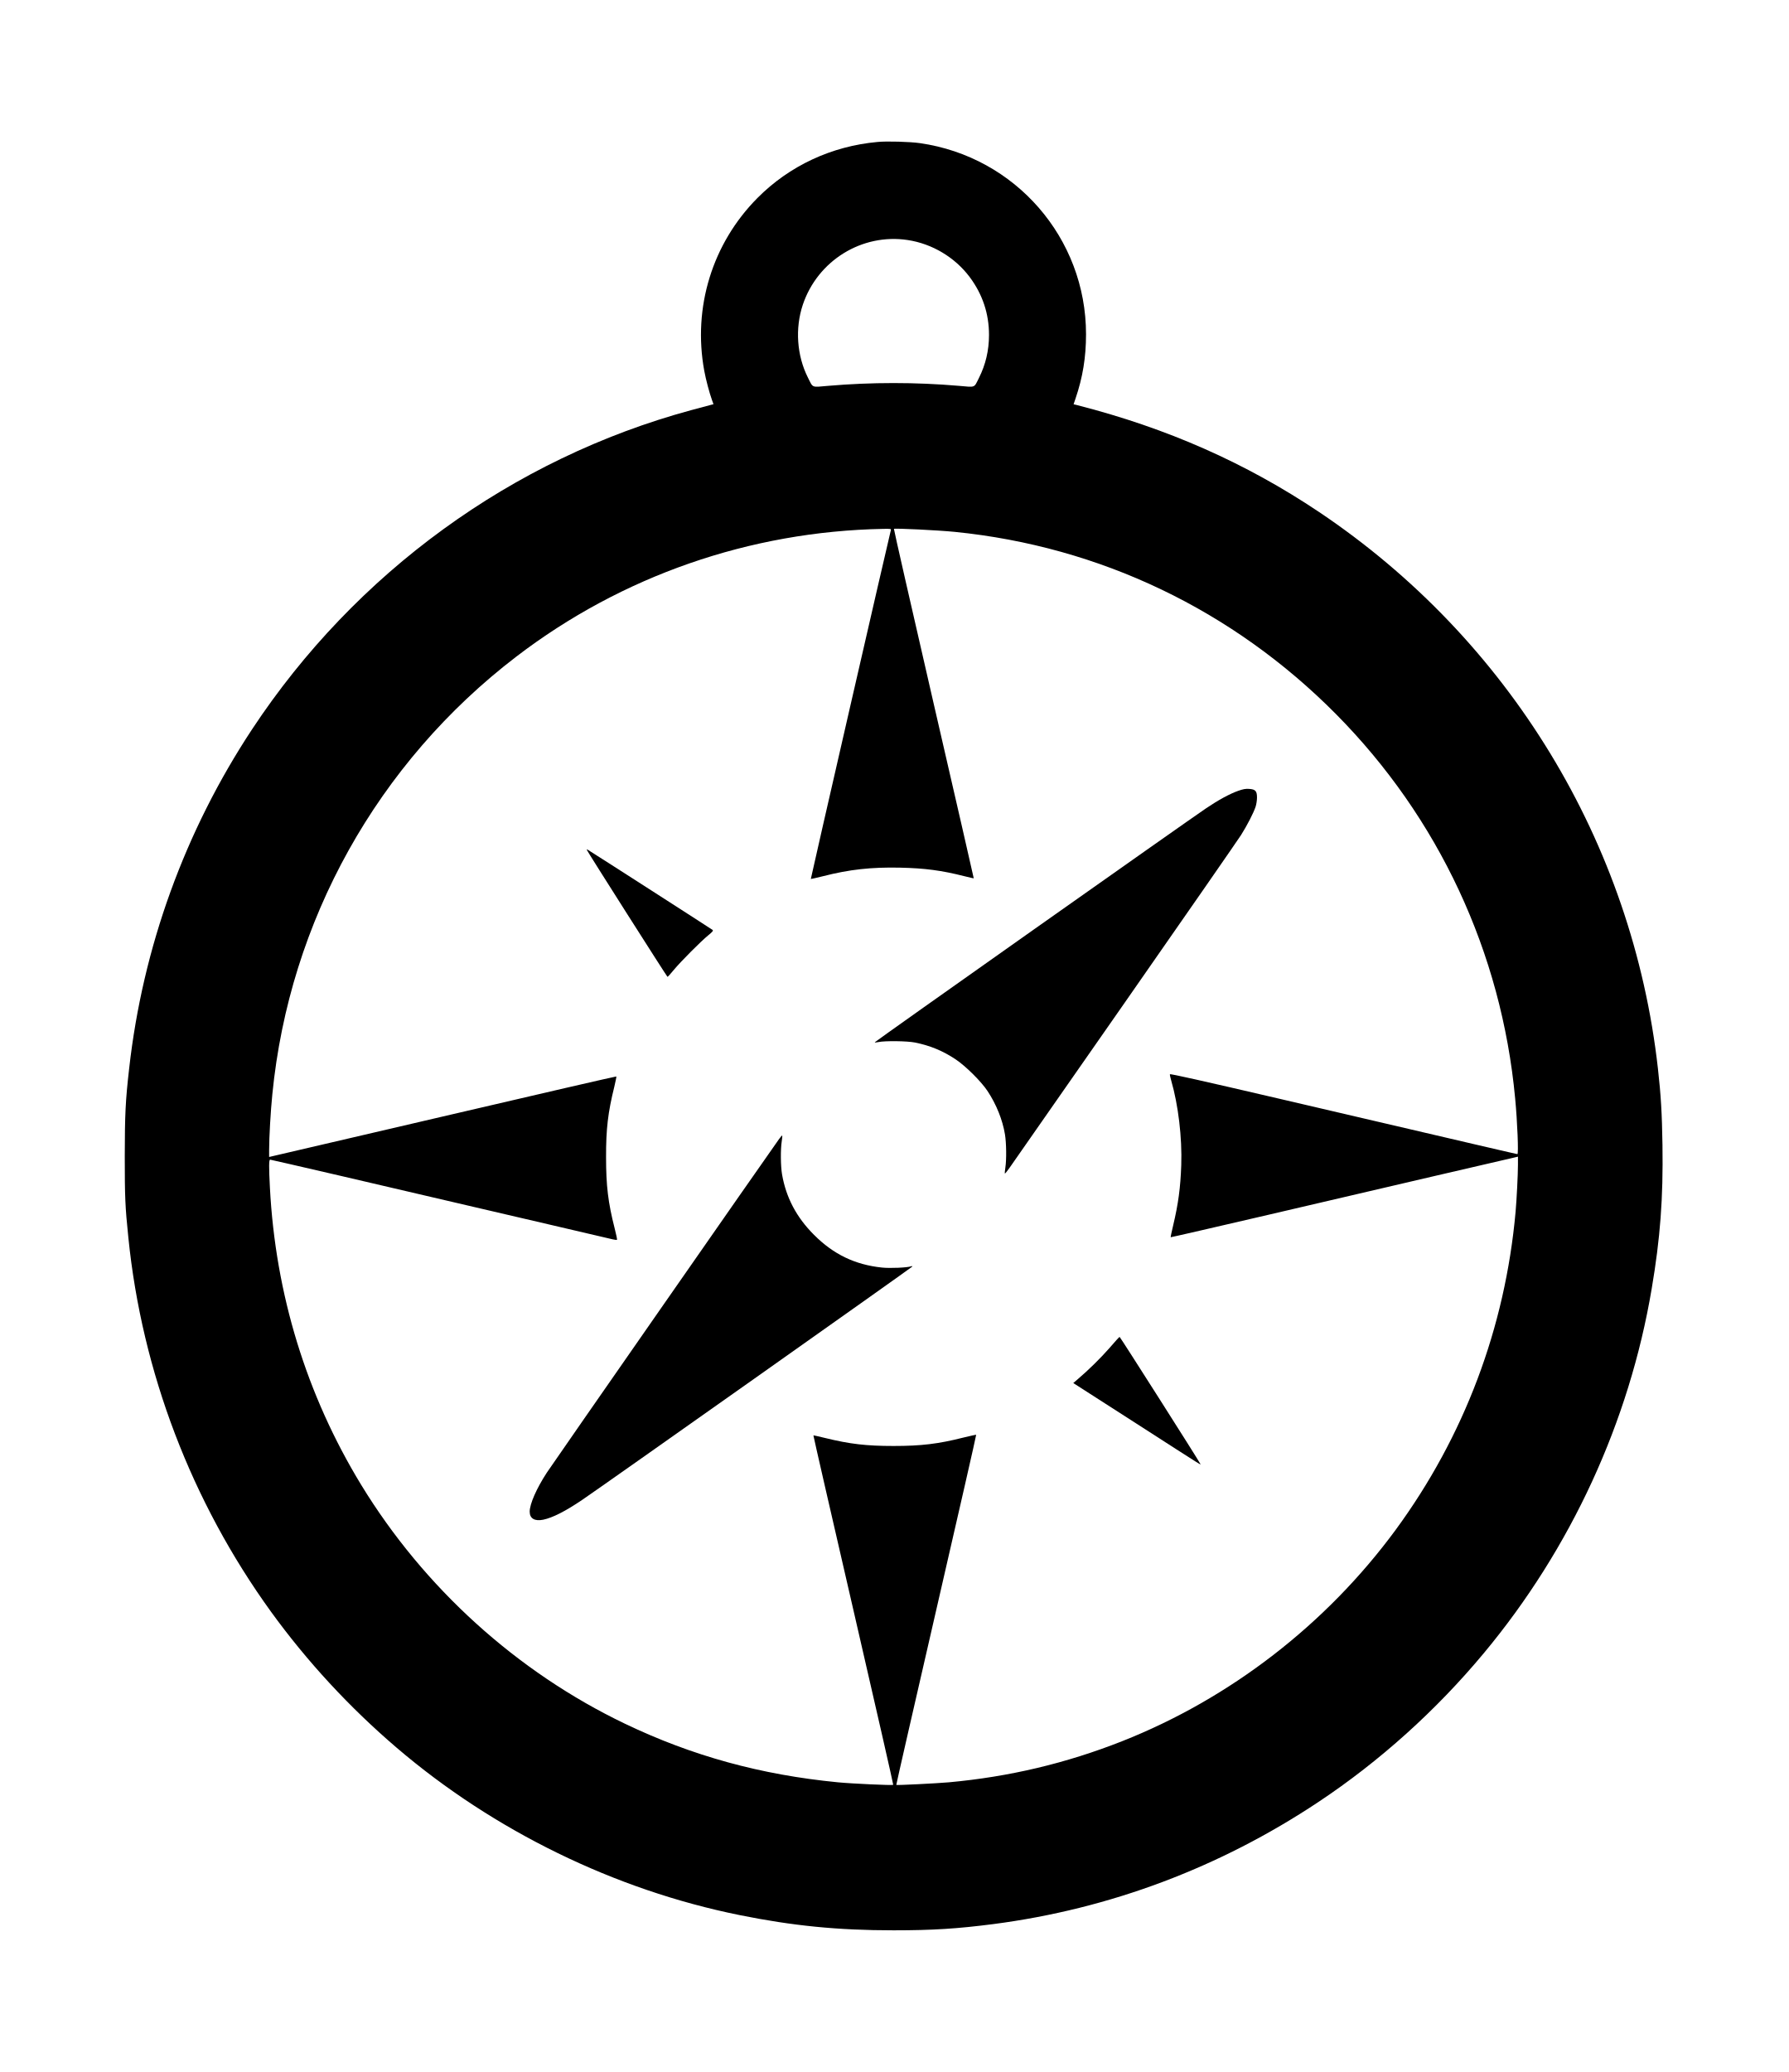
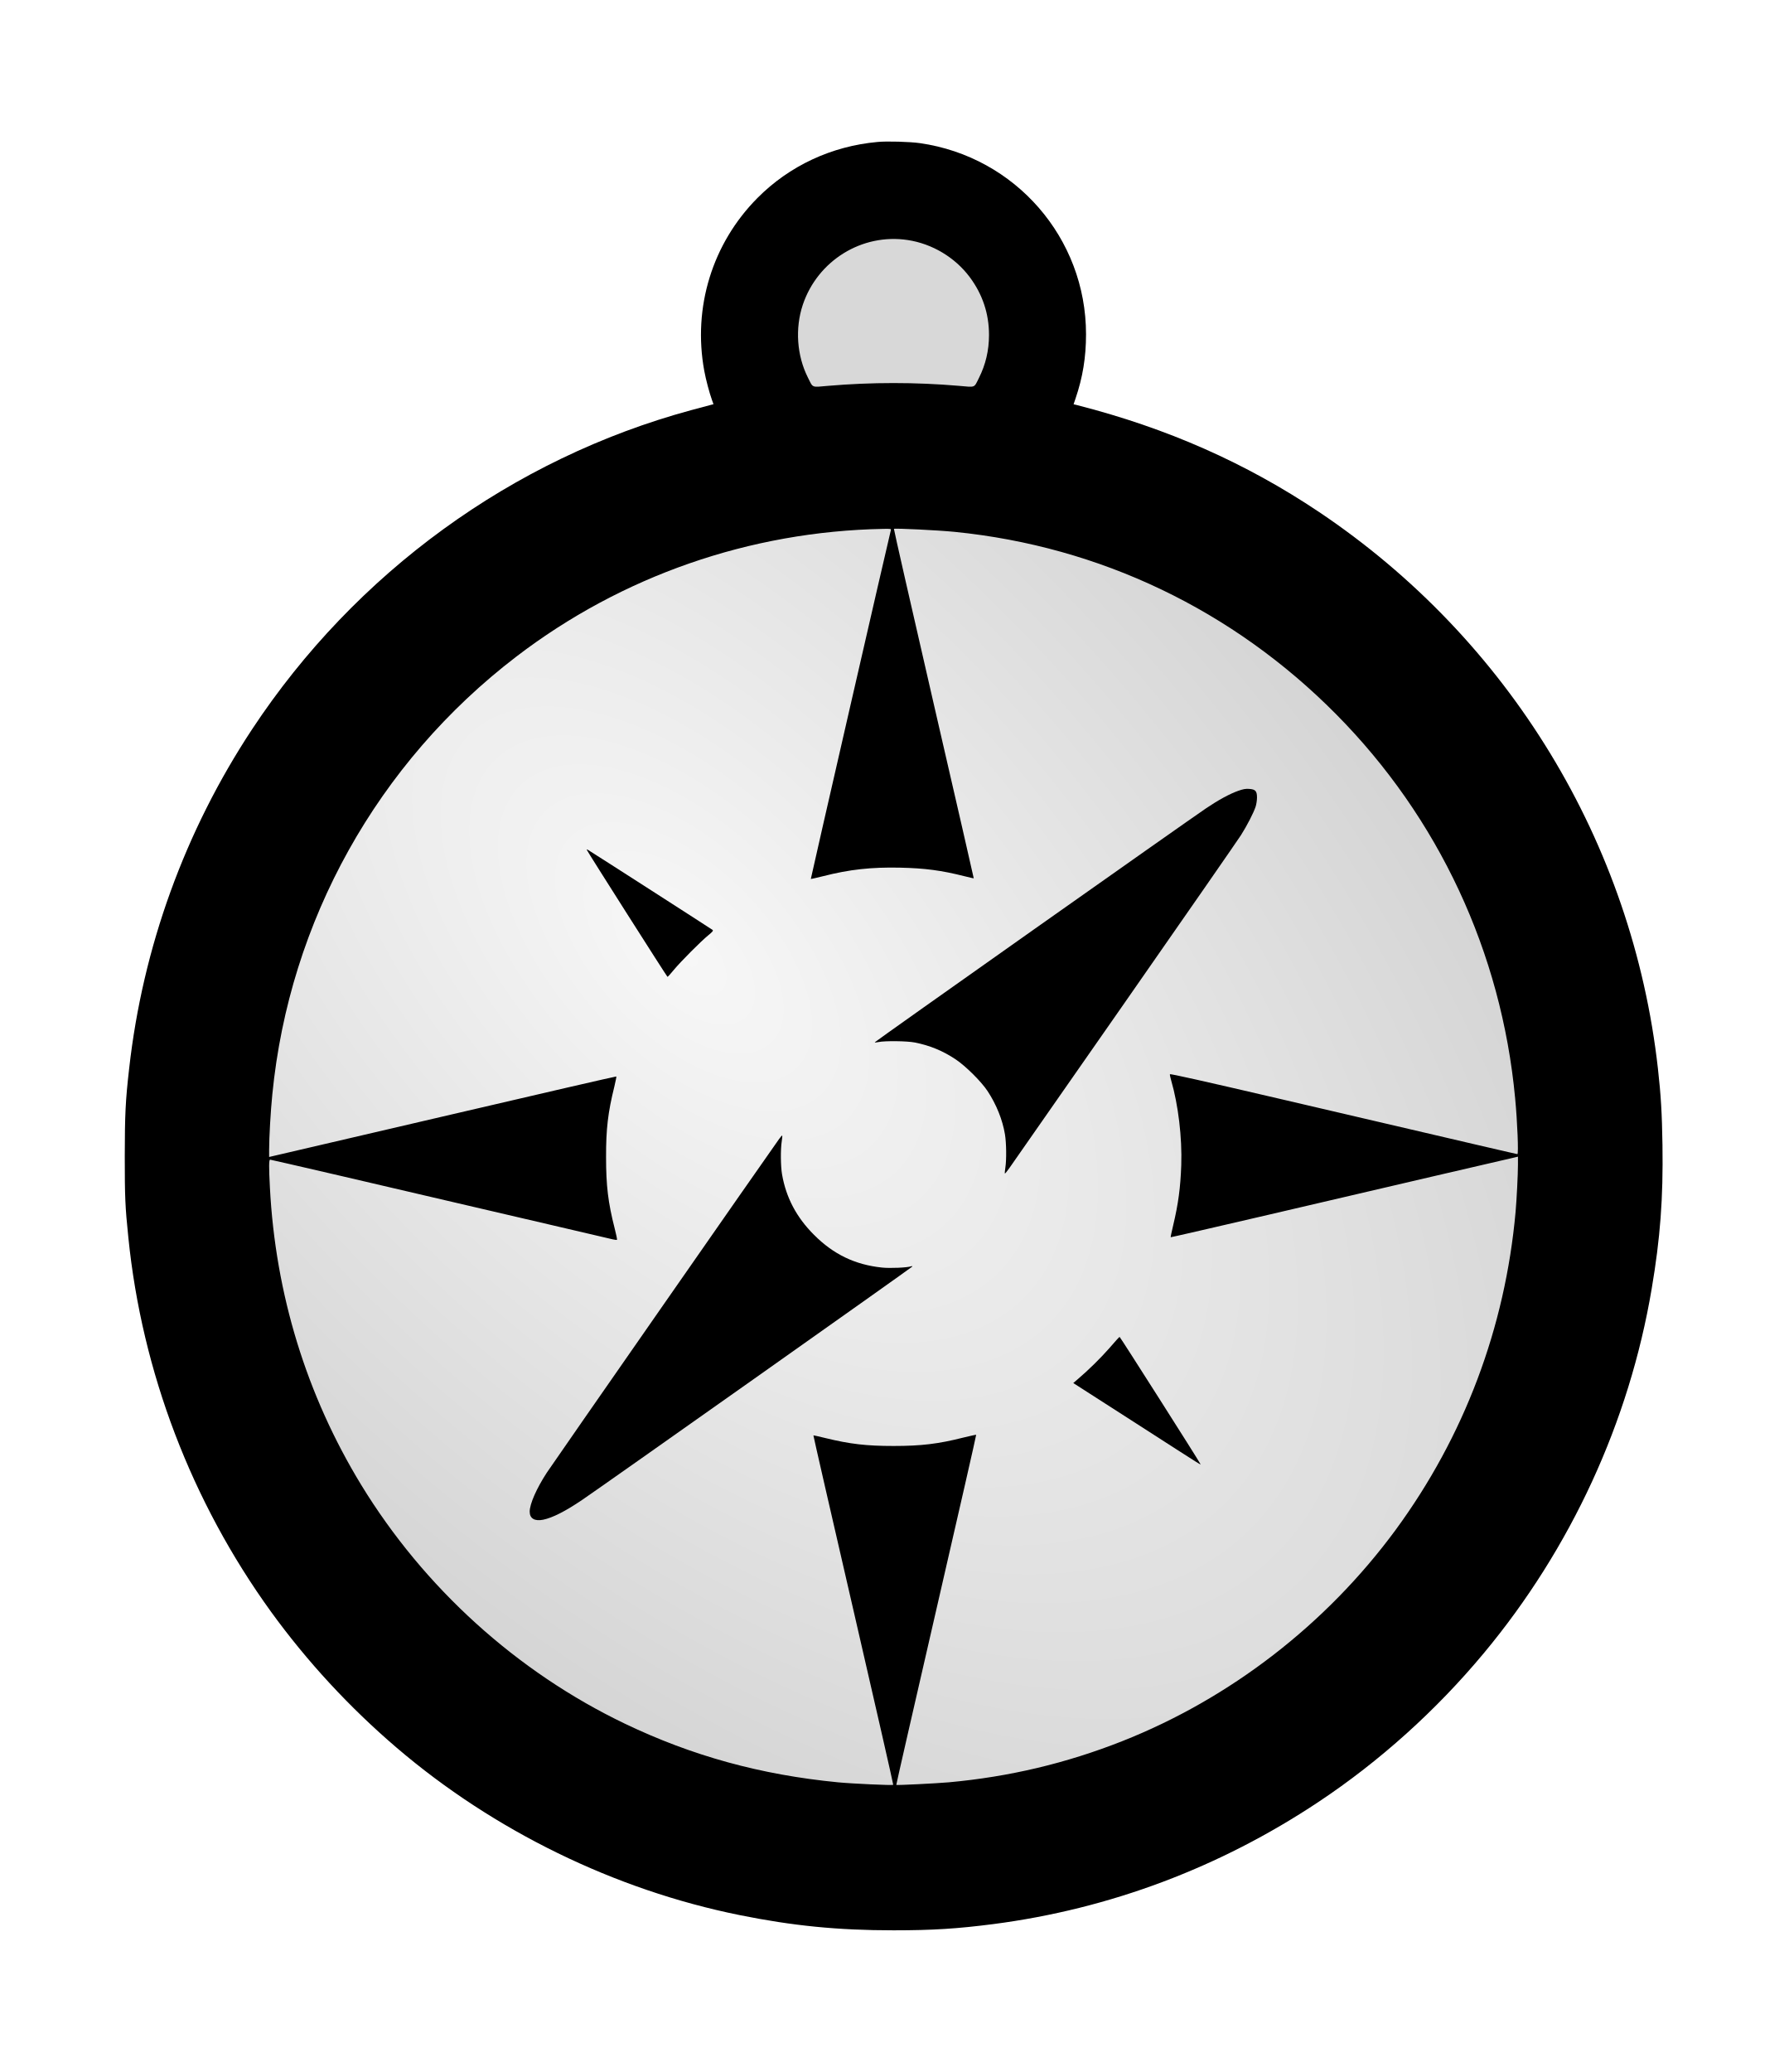
<svg xmlns="http://www.w3.org/2000/svg" xmlns:ns1="https://boxy-svg.com" version="1.0" width="2000pt" height="2316pt" viewBox="0 0 500 500" preserveAspectRatio="xMidYMid meet">
+   <defs>
+     <radialGradient id="gradient-2" gradientUnits="userSpaceOnUse" cx="331.988" cy="488.19" r="180.891" gradientTransform="matrix(0.020649, -1.887127, 0.99994, 0.010941, -207.7544, 1021.564)">
+       <stop offset="0" style="stop-color: rgb(247, 247, 247);" />
+       <stop offset="1" style="stop-color: rgb(213, 213, 213);" />
+     </radialGradient>
+   </defs>
+   <ellipse transform="matrix(-0.707107, 0.707107, -0.707107, -0.707107, 677.3217, 306.6308)" cx="286.073" cy="318.695" rx="180.891" ry="180.891" style="fill: url(#gradient-2);" />
+   <ellipse transform="matrix(-0.707107, 0.707107, -0.707106, -0.707107, 513.004, -87.03834)" cx="285.445" cy="87.829" rx="29.062" ry="29.062" style="fill: rgb(216, 216, 216);" />
  <g transform="matrix(0.02187, 0, 0, -0.022011, 31.04375, 504.8831)" fill="#000000" stroke="none" ns1:origin="0.497 0.5">
    <path d="M9795 22930 c-587 -53 -1125 -302 -1534 -711 -577 -577 -829 -1390 -680 -2194 21 -114 66 -281 99 -372 l19 -52 -42 -11 c-23 -6 -133 -35 -244 -65 -2283 -615 -4290 -2064 -5610 -4050 -860 -1294 -1398 -2769 -1572 -4309 -47 -409 -55 -579 -56 -1111 0 -520 5 -642 46 -1035 174 -1707 807 -3353 1822 -4748 461 -632 1004 -1216 1607 -1728 1242 -1055 2787 -1804 4379 -2124 682 -137 1259 -194 1971 -194 500 0 814 20 1275 79 1487 192 2894 717 4156 1551 783 517 1507 1165 2114 1890 1112 1327 1858 2936 2144 4624 110 644 148 1149 138 1825 -6 401 -20 635 -58 970 -324 2871 -1905 5450 -4329 7066 -939 625 -1943 1066 -3097 1359 l-42 10 25 73 c92 269 134 523 134 816 0 1220 -902 2252 -2122 2426 -126 18 -421 27 -543 15z m386 -1245 c313 -47 604 -220 793 -471 164 -219 246 -464 246 -734 0 -196 -43 -377 -129 -547 -65 -128 -38 -118 -257 -99 -551 47 -1117 47 -1668 0 -220 -19 -192 -30 -261 106 -141 279 -165 623 -65 922 189 562 757 911 1341 823z m-215 -3682 c-18 -63 -1026 -4426 -1023 -4429 2 -2 73 14 158 35 334 85 615 116 984 108 316 -7 529 -35 819 -108 65 -16 120 -29 121 -27 1 2 -229 999 -512 2217 -282 1217 -511 2216 -508 2219 10 10 566 -17 777 -38 1857 -185 3553 -991 4873 -2314 1312 -1316 2115 -3026 2289 -4876 29 -300 45 -710 29 -710 -8 0 -494 112 -3028 700 -1024 237 -1411 323 -1413 314 -2 -7 6 -43 17 -81 90 -309 140 -723 128 -1073 -10 -285 -38 -492 -103 -763 -20 -82 -34 -150 -32 -152 2 -2 566 127 1253 286 688 159 1651 382 2140 496 490 113 925 214 968 223 l77 18 0 -102 c0 -122 -16 -438 -30 -596 -133 -1474 -657 -2854 -1533 -4040 -887 -1199 -2116 -2142 -3498 -2684 -715 -280 -1441 -451 -2213 -521 -160 -14 -665 -39 -671 -33 -2 2 228 1002 511 2222 283 1220 513 2221 510 2223 -2 2 -75 -14 -162 -35 -322 -81 -540 -107 -894 -107 -347 0 -556 24 -873 101 -82 20 -149 35 -151 33 -2 -2 228 -1000 511 -2217 283 -1218 512 -2216 509 -2219 -8 -9 -533 15 -706 32 -985 95 -1864 335 -2723 744 -1380 657 -2568 1726 -3371 3033 -699 1140 -1095 2421 -1166 3773 -14 267 -13 355 3 355 11 0 1539 -352 2537 -585 129 -30 586 -136 1015 -235 429 -100 801 -186 827 -192 27 -6 51 -9 54 -5 3 3 -10 68 -30 144 -84 328 -110 541 -110 903 -1 360 24 569 106 898 16 68 28 125 25 128 -2 3 -1002 -226 -2221 -509 l-2216 -513 0 91 c0 155 19 490 41 705 218 2202 1344 4208 3119 5557 1346 1023 2983 1589 4688 1621 94 2 103 0 98 -15z" />
    <path d="M14404 14692 c-108 -38 -251 -115 -409 -221 -222 -148 -4235 -2963 -4235 -2971 0 -4 21 -3 48 3 82 17 365 14 466 -6 195 -39 357 -106 520 -214 127 -84 327 -281 408 -403 113 -171 191 -364 222 -549 18 -109 21 -320 5 -422 -6 -39 -9 -73 -6 -75 3 -3 29 30 60 73 30 43 693 987 1473 2098 780 1111 1448 2068 1485 2126 77 121 159 279 186 359 10 30 18 83 18 117 0 83 -20 105 -102 110 -45 3 -76 -3 -139 -25z" />
    <path d="M6081 13941 c7 -21 1024 -1610 1030 -1610 4 -1 40 38 80 87 89 107 350 367 442 441 53 43 65 57 55 67 -10 9 -1541 986 -1597 1019 -9 5 -12 4 -10 -4z" />
    <path d="M8538 10273 c-133 -183 -2908 -4143 -2970 -4238 -131 -200 -218 -397 -218 -494 0 -87 64 -124 173 -102 120 25 283 107 497 251 255 171 4215 2952 4219 2962 2 7 -3 9 -14 4 -46 -17 -270 -27 -373 -16 -344 36 -619 167 -868 415 -225 223 -358 475 -409 769 -18 103 -20 317 -4 417 6 39 9 73 6 75 -2 3 -20 -17 -39 -43z" />
    <path d="M12760 7619 c-112 -127 -268 -280 -409 -399 l-54 -46 798 -509 c934 -597 830 -532 822 -511 -10 26 -1021 1606 -1028 1606 -4 0 -62 -63 -129 -141z" />
  </g>
</svg>
